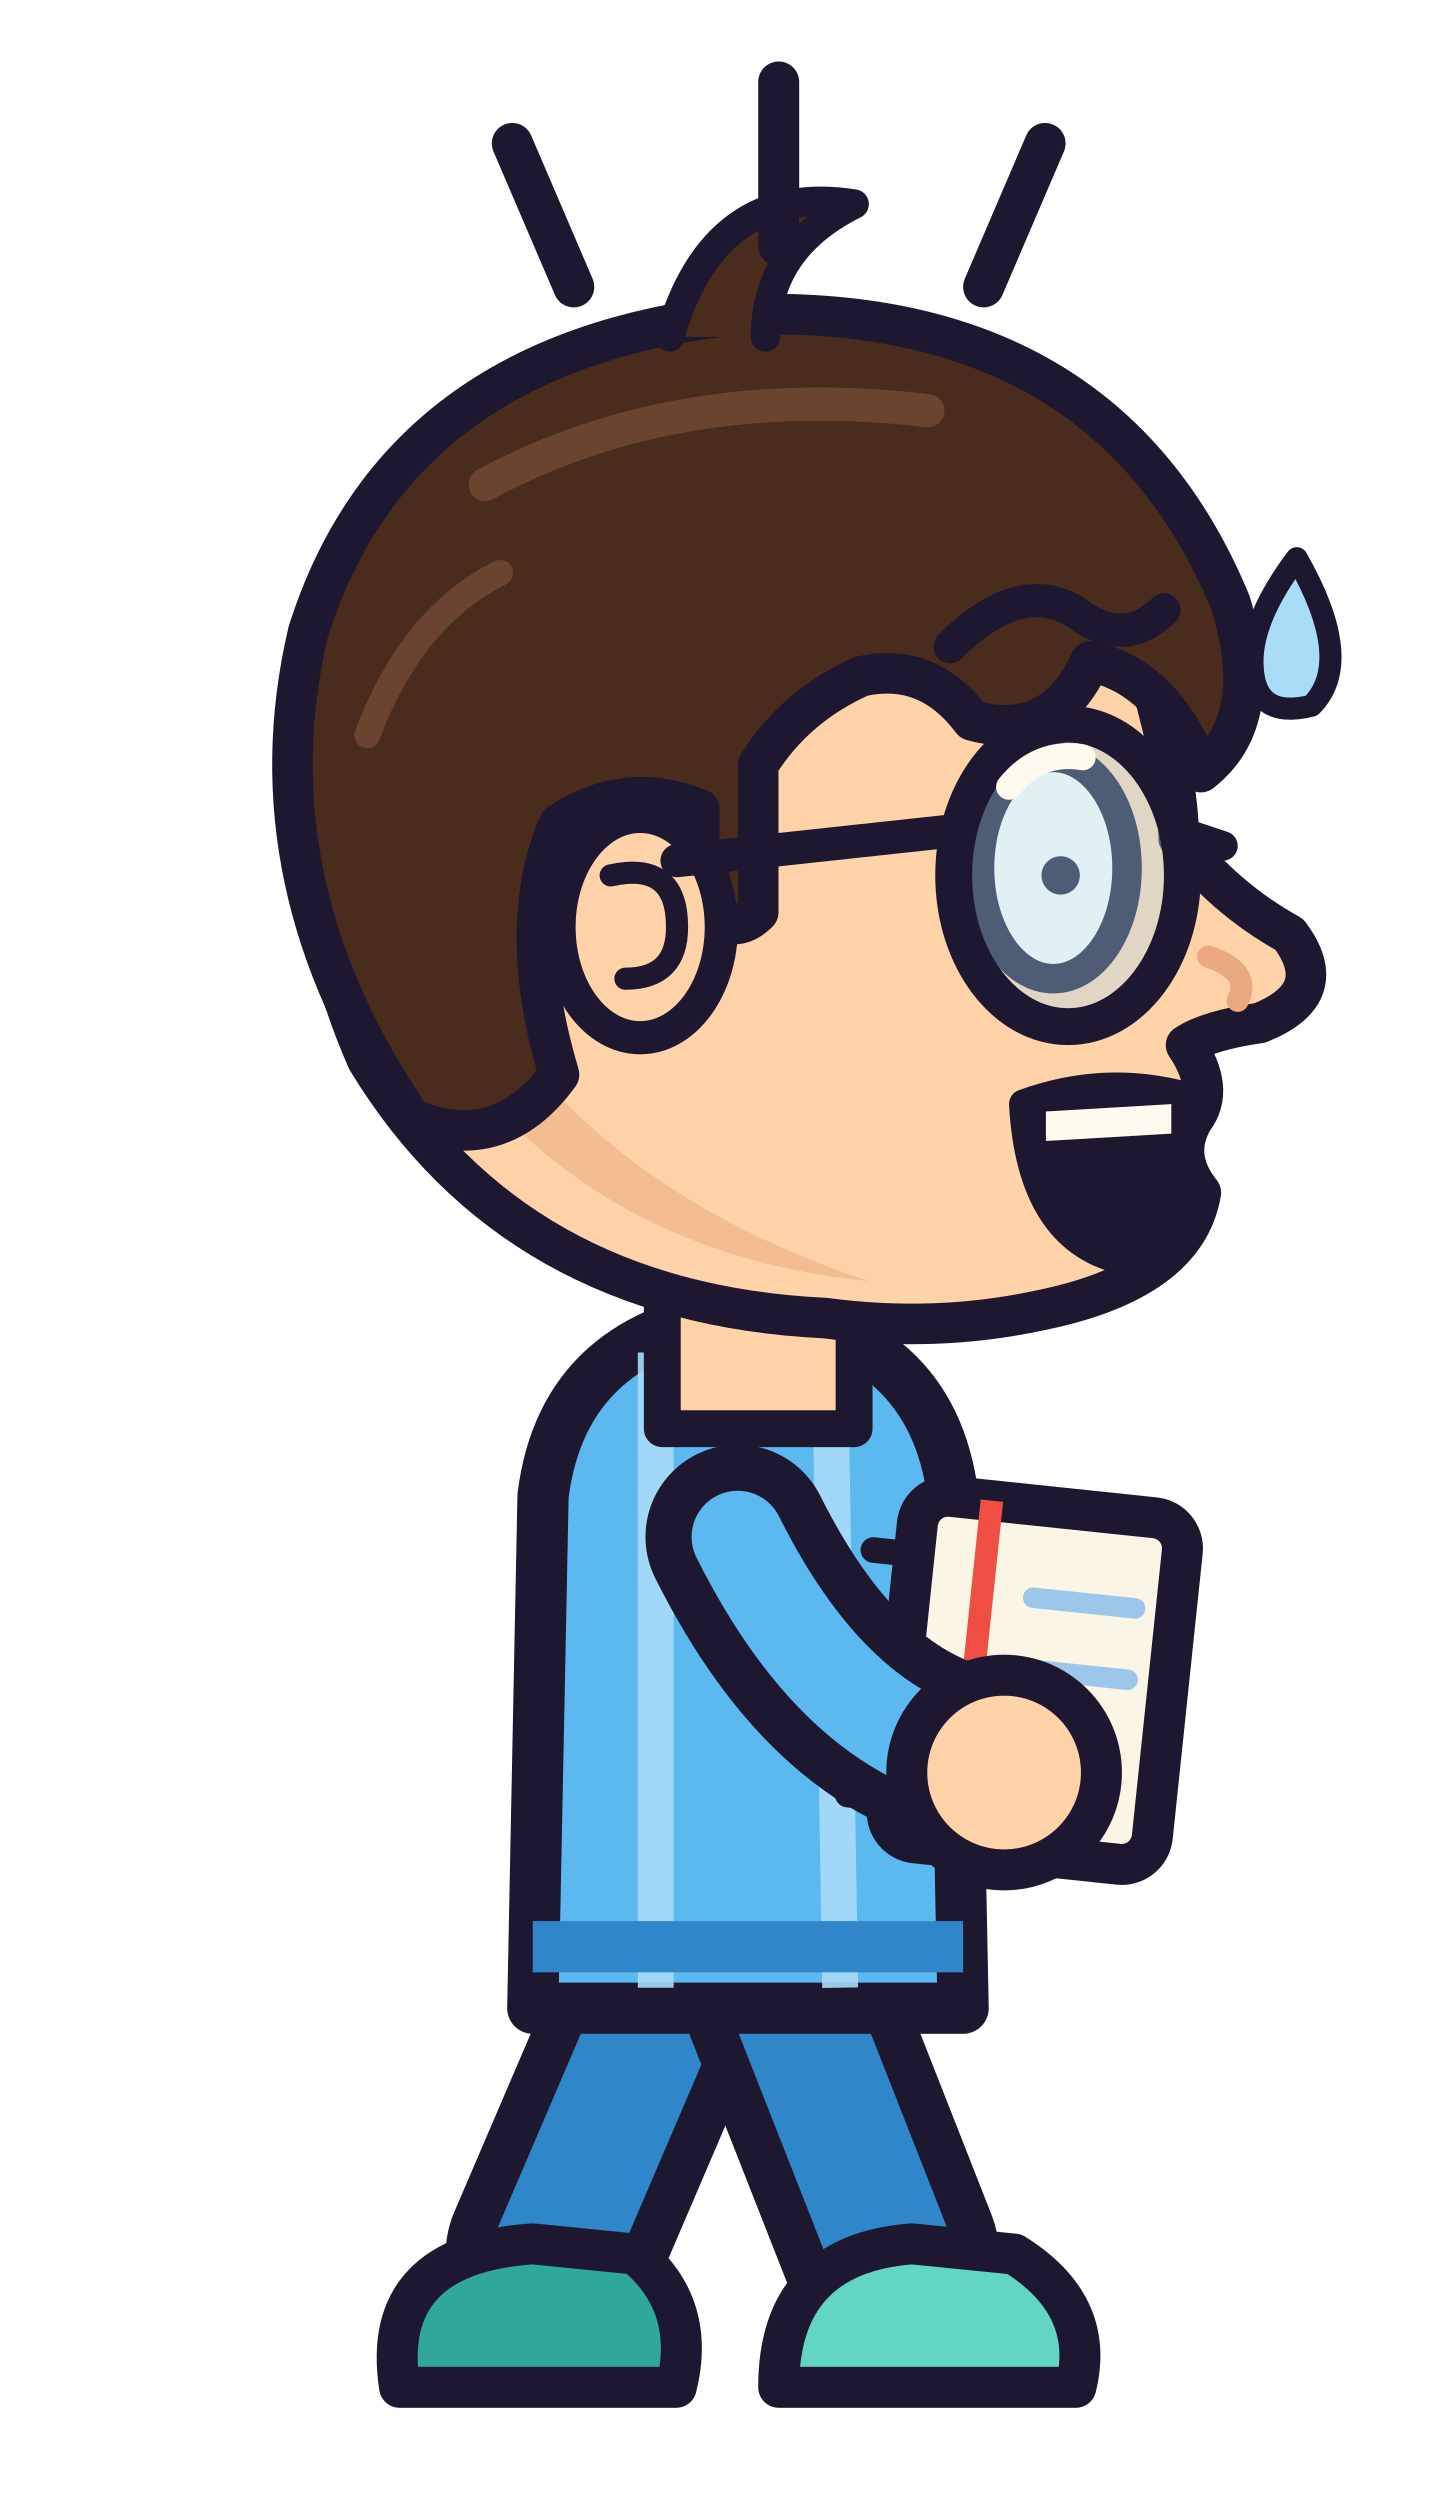
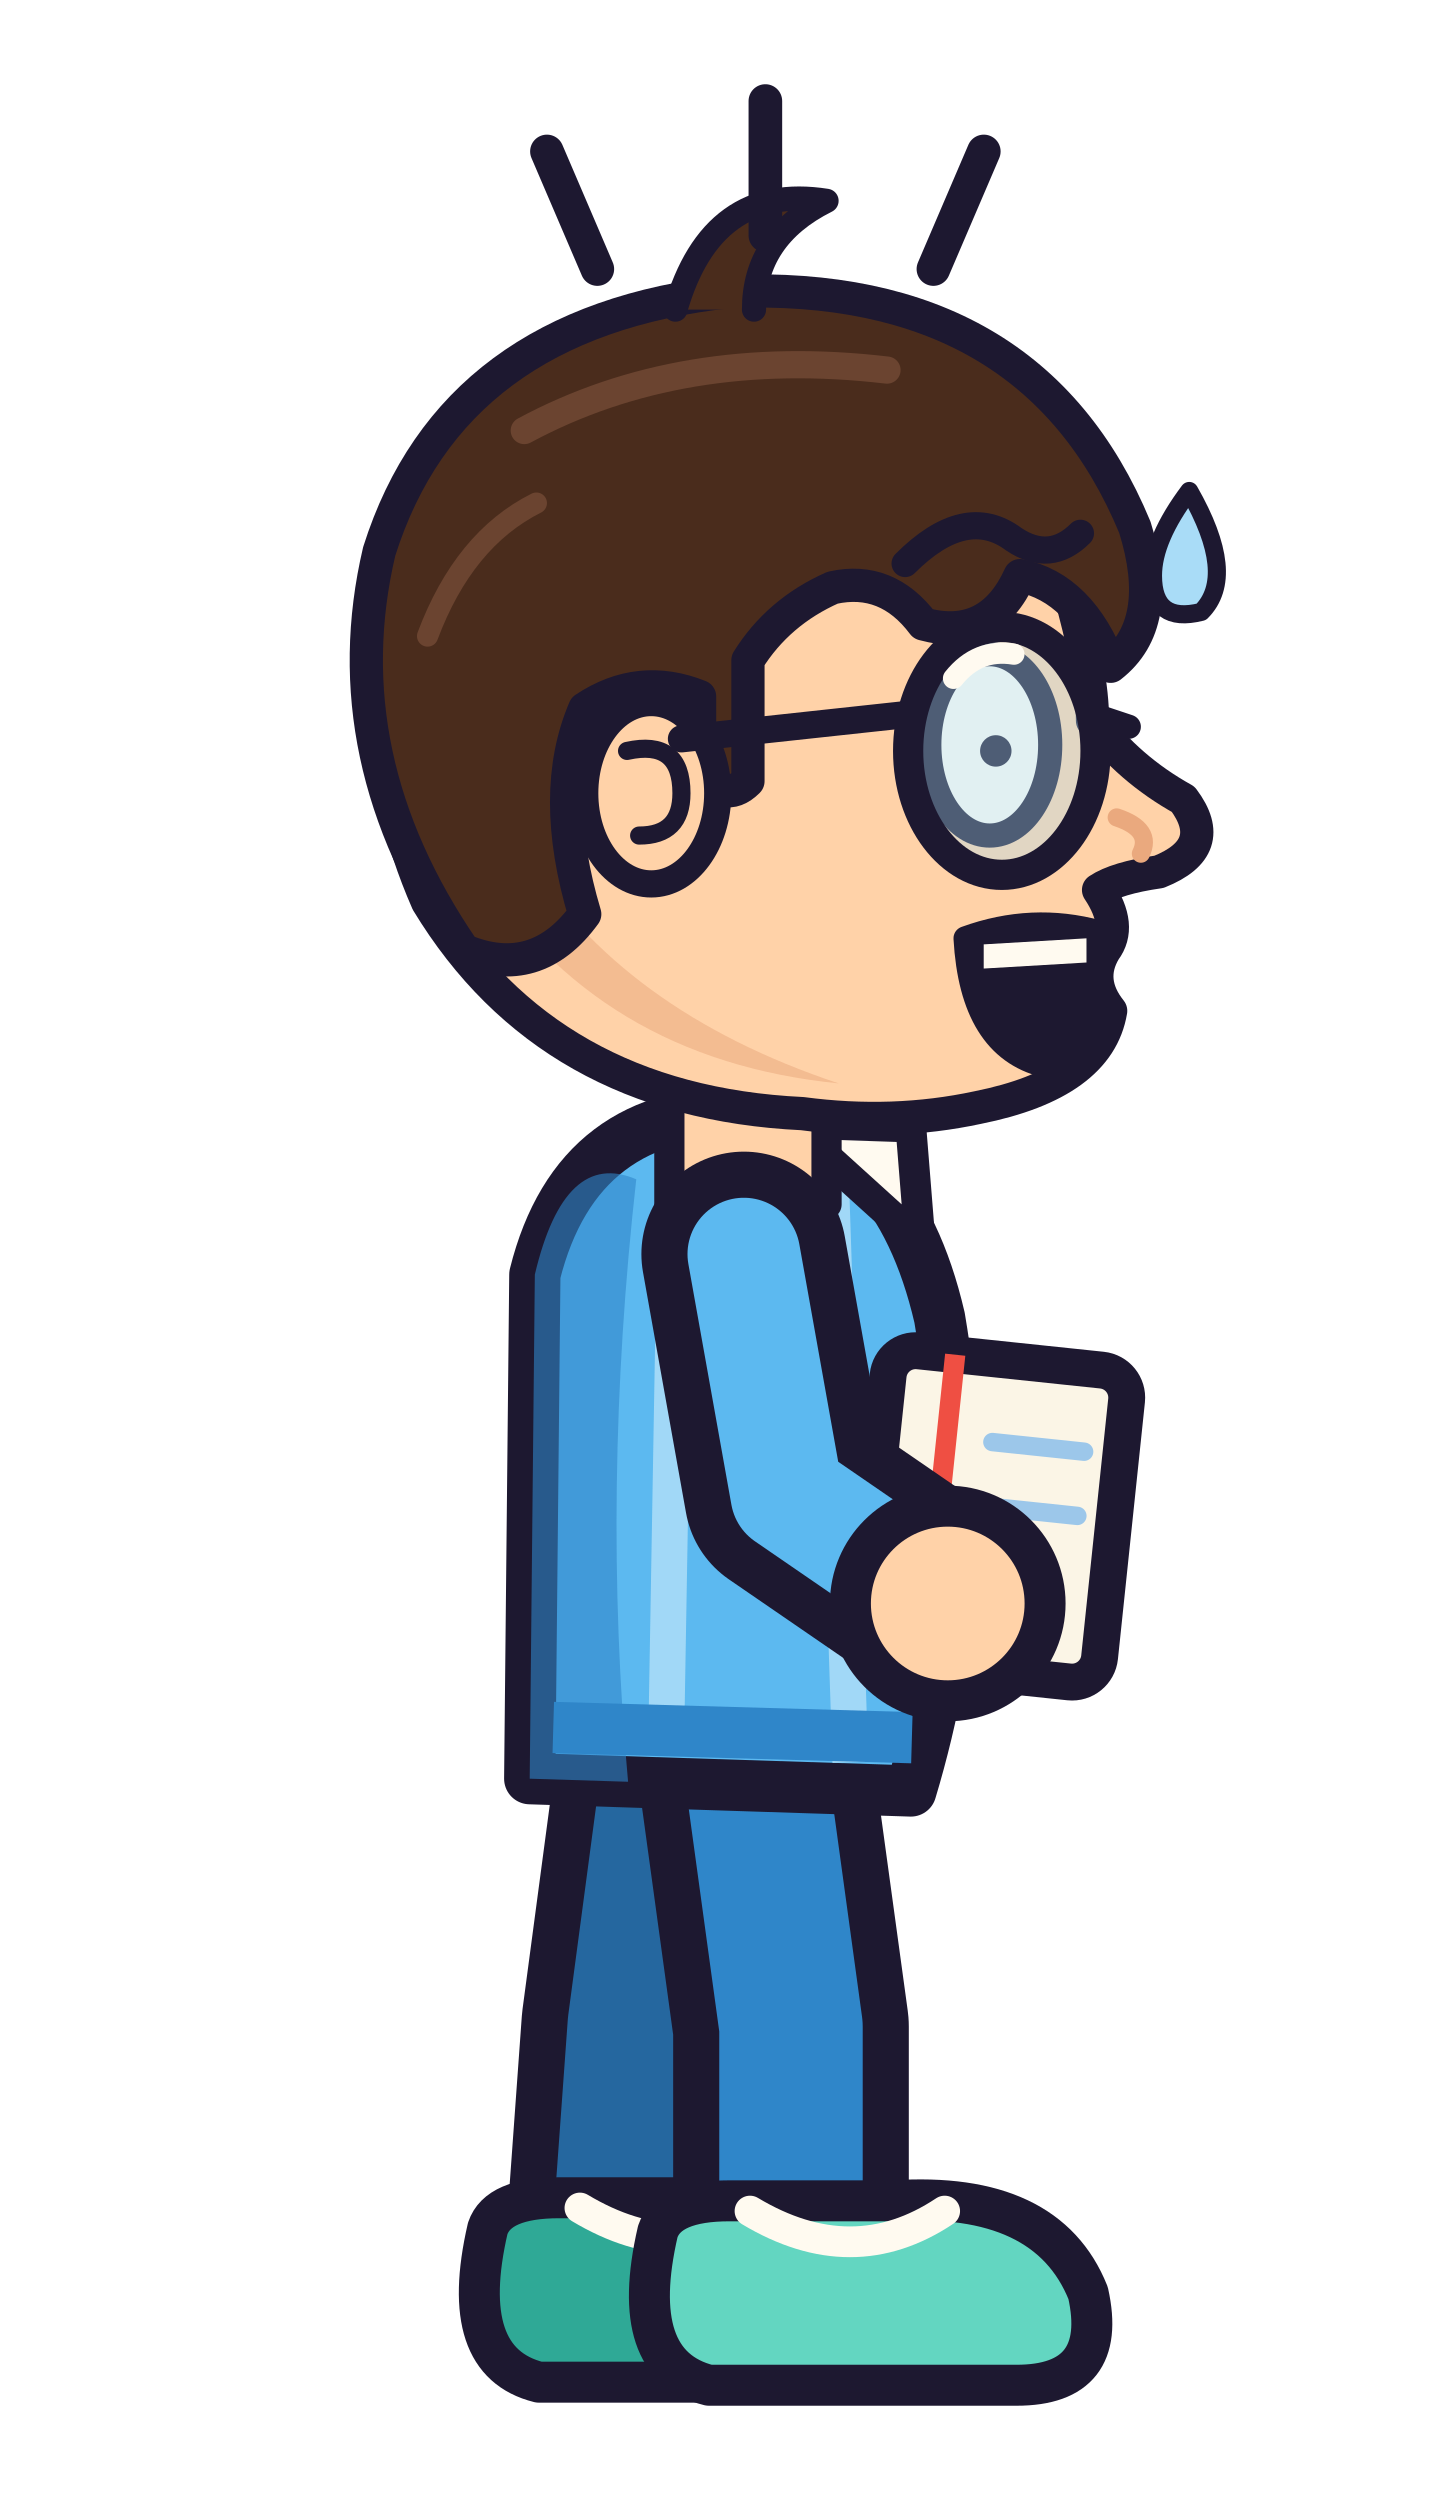
<svg xmlns="http://www.w3.org/2000/svg" width="142" height="244" viewBox="4 -24 142 244">
-   <path d="M70 168 L58 196" fill="none" stroke="#1d1830" stroke-width="21" stroke-linecap="round" stroke-linejoin="round" />
-   <path d="M70 168 L58 196" fill="none" stroke="#2f86c9" stroke-width="12" stroke-linecap="round" stroke-linejoin="round" />
-   <path d="M43 209 Q41 196 56 195 L66 196 Q72 201 70 209 Z" fill="#2fa996" stroke="#1d1830" stroke-width="4" stroke-linejoin="round" stroke-linecap="round" />
-   <path d="M80 168 L91 196" fill="none" stroke="#1d1830" stroke-width="21" stroke-linecap="round" stroke-linejoin="round" />
-   <path d="M80 168 L91 196" fill="none" stroke="#2f86c9" stroke-width="12" stroke-linecap="round" stroke-linejoin="round" />
-   <path d="M80 209 Q80 196 93 195 L103 196 Q111 201 109 209 Z" fill="#63d6c1" stroke="#1d1830" stroke-width="4" stroke-linejoin="round" stroke-linecap="round" />
-   <path d="M57 122 Q59 106 77 104 Q95 106 97 122 L98 172 L56 172 Z" fill="#5cb9f0" stroke="#1d1830" stroke-width="5" stroke-linejoin="round" stroke-linecap="round" />
-   <path d="M68 108 L68 170 M85 108 L86 170" stroke="#a9dcf7" stroke-width="3.5" opacity="0.9" />
-   <path d="M56 166 L98 166" stroke="#2f86c9" stroke-width="5" />
-   <g transform="translate(105 140) rotate(6)">
-     <rect x="-13" y="-17" width="26" height="34" rx="3" fill="#fbf5e6" stroke="#1d1830" stroke-width="4" stroke-linejoin="round" stroke-linecap="round" />
-     <path d="M-6 -17 L-6 17" stroke="#ef4f43" stroke-width="2.2" />
-     <path d="M-1 -8 L9 -8 M-1 -1 L9 -1 M-1 6 L7 6" stroke="#9cc7ea" stroke-width="2" stroke-linecap="round" />
-     <path d="M-13 -11 L-17 -11 M-13 -3 L-17 -3 M-13 5 L-17 5 M-13 13 L-17 13" stroke="#1d1830" stroke-width="2.5" stroke-linecap="round" />
+   <path d="M70 146.6 L66.4 173.6 L64.6 198.5" fill="none" stroke="#1d1830" stroke-width="23" stroke-linecap="round" stroke-linejoin="round" />
+   <path d="M70 146.6 L66.4 173.6 L64.6 198.5" fill="none" stroke="#25679f" stroke-width="14" stroke-linecap="round" stroke-linejoin="round" />
+   <g transform="translate(64.6 198.5)">
+     <path d="M-13 -5 Q-16 8 -8 10 L22 10 Q31 10 29 1 Q25 -9 10 -8 L-6 -8 Q-12 -8 -13 -5 Z" fill="#2fa996" stroke="#1d1830" stroke-width="4" stroke-linejoin="round" stroke-linecap="round" />
+     <path d="M-4 -7 Q6 -1 15 -7" fill="none" stroke="#fffaf0" stroke-width="3" stroke-linecap="round" />
  </g>
-   <path d="M76 126 Q86 146 101 148" fill="none" stroke="#1d1830" stroke-width="18" stroke-linecap="round" stroke-linejoin="round" />
-   <path d="M76 126 Q86 146 101 148" fill="none" stroke="#5cb9f0" stroke-width="9" stroke-linecap="round" stroke-linejoin="round" />
-   <circle cx="102" cy="149" r="9.5" fill="#ffd2a8" stroke="#1d1830" stroke-width="4" stroke-linejoin="round" stroke-linecap="round" />
-   <g transform="translate(78 114) scale(0.72) translate(-103 -180)">
+   <path d="M77.5 146.8 L81.2 173.8 L81.2 198.8" fill="none" stroke="#1d1830" stroke-width="23" stroke-linecap="round" stroke-linejoin="round" />
+   <path d="M77.5 146.8 L81.2 173.8 L81.2 198.8" fill="none" stroke="#2f86c9" stroke-width="14" stroke-linecap="round" stroke-linejoin="round" />
+   <g transform="translate(81.2 198.8)">
+     <path d="M-13 -5 Q-16 8 -8 10 L22 10 Q31 10 29 1 Q25 -9 10 -8 L-6 -8 Q-12 -8 -13 -5 Z" fill="#63d6c1" stroke="#1d1830" stroke-width="4" stroke-linejoin="round" stroke-linecap="round" />
+     <path d="M-4 -7 Q6 -1 15 -7" fill="none" stroke="#fffaf0" stroke-width="3" stroke-linecap="round" />
+   </g>
+   <path d="M55.7 149.6 L92.9 150.8 Q99.7 128.2 95.7 104.6 Q91.5 86.5 77.2 84.5 Q60.3 84 56.2 100.4 Z" fill="#5cb9f0" stroke="#1d1830" stroke-width="5" stroke-linejoin="round" stroke-linecap="round" />
+   <path d="M70 89 L69 147 M85 88 L87 148" stroke="#a9dcf7" stroke-width="3.5" opacity="0.9" />
+   <path d="M55.7 149.6 L65.3 149.9 Q62.7 121.4 66.1 91.1 Q59.1 88.1 56.2 100.4 Z" fill="#2f86c9" opacity="0.6" />
+   <path d="M58 144.6 L93 145.6" stroke="#2f86c9" stroke-width="5" />
+   <path d="M81 85.6 L93.8 97.2 L92.9 86 Z" fill="#fffaf0" stroke="#1d1830" stroke-width="3" stroke-linejoin="round" stroke-linecap="round" />
+   <g transform="translate(77 90) scale(0.59) translate(-103 -176)">
    <path d="M90 146 L90 182 L116 182 L116 146 Z" fill="#ffd2a8" stroke="#1d1830" stroke-width="5" stroke-linejoin="round" stroke-linecap="round" />
    <path d="M93 150 L113 150 L113 160 Q102 166 93 158 Z" fill="#eaa97e" opacity="0.7" />
    <path d="M112 167 Q70 165 50 132 Q36 100 50 70 Q70 40 104 40 Q146 42 156 80 Q160 94 160 102 Q166 110 175 115 Q181 123 171 127 Q164 128 161 130 Q165 136 162 140 Q159 145 163 150 Q161 162 141 166 Q127 169 112 167 Z" fill="#ffd2a8" stroke="#1d1830" stroke-width="5.5" stroke-linejoin="round" stroke-linecap="round" />
    <path d="M58 126 Q78 158 118 162 Q82 150 66 124 Z" fill="#eaa97e" opacity="0.55" />
    <path d="M164 118 Q170 120 168 124" fill="none" stroke="#eaa97e" stroke-width="3" stroke-linecap="round" />
    <path d="M56 140 Q34 108 42 74 Q54 36 100 31 Q150 29 167 70 Q172 86 163 93 Q158 80 148 78 Q143 89 132 86 Q126 78 117 80 Q108 84 103 92 L103 112 Q99 116 95 110 L95 98 Q85 94 76 100 Q70 114 76 134 Q68 145 56 140 Z" fill="#4a2c1c" stroke="#1d1830" stroke-width="5.5" stroke-linejoin="round" stroke-linecap="round" />
    <path d="M91 34 Q97 13 116 16 Q104 22 104 34" fill="#4a2c1c" stroke="#1d1830" stroke-width="4" stroke-linejoin="round" stroke-linecap="round" />
    <path d="M66 54 Q92 40 126 44" fill="none" stroke="#6b4430" stroke-width="4.5" stroke-linecap="round" />
    <path d="M50 88 Q56 72 68 66" fill="none" stroke="#6b4430" stroke-width="3.5" stroke-linecap="round" />
    <ellipse cx="87" cy="114" rx="11" ry="15" fill="#ffd2a8" stroke="#1d1830" stroke-width="4.5" stroke-linejoin="round" stroke-linecap="round" />
    <path d="M83 107 Q92 105 92 114 Q92 121 85 121" fill="none" stroke="#1d1830" stroke-width="3" stroke-linejoin="round" stroke-linecap="round" />
    <ellipse cx="143" cy="106" rx="10" ry="15" fill="#fffaf0" stroke="#1d1830" stroke-width="4" stroke-linejoin="round" stroke-linecap="round" />
    <circle cx="144" cy="107" r="2.6" fill="#1d1830" />
    <path d="M129 101 L92 105" fill="none" stroke="#1d1830" stroke-width="4.5" stroke-linejoin="round" stroke-linecap="round" />
    <ellipse cx="145" cy="107" rx="15.5" ry="20.5" fill="#a9dcf7" fill-opacity="0.35" stroke="#1d1830" stroke-width="5" stroke-linejoin="round" stroke-linecap="round" />
    <path d="M160 101 L166 103" stroke="#1d1830" stroke-width="4" stroke-linejoin="round" stroke-linecap="round" />
    <path d="M137 95 Q141 90 147 91" fill="none" stroke="#fffaf0" stroke-width="3.5" stroke-linecap="round" />
    <path d="M129 76 Q139 66 147 72 Q153 76 158 71" fill="none" stroke="#1d1830" stroke-width="4.5" stroke-linejoin="round" stroke-linecap="round" />
    <path d="M139 138 Q150 134 161 137 Q163 154 152 159 Q140 156 139 138 Z" fill="#1d1830" stroke="#1d1830" stroke-width="4" stroke-linejoin="round" stroke-linecap="round" />
    <path d="M142 139 L159 138 L159 142 L142 143 Z" fill="#fffaf0" />
    <path d="M176 64 Q184 78 178 84 Q170 86 170 78 Q170 72 176 64 Z" fill="#a9dcf7" stroke="#1d1830" stroke-width="3" stroke-linejoin="round" stroke-linecap="round" />
  </g>
-   <path d="M60 4 L54 -10 M80 0 L80 -16 M100 4 L106 -10" fill="none" stroke="#1d1830" stroke-width="4" stroke-linejoin="round" stroke-linecap="round" />
+   <g transform="translate(101 124) rotate(6) scale(0.9)">
+     <rect x="-13" y="-17" width="26" height="34" rx="3" fill="#fbf5e6" stroke="#1d1830" stroke-width="4" stroke-linejoin="round" stroke-linecap="round" />
+     <path d="M-6 -17 L-6 17" stroke="#ef4f43" stroke-width="2.2" />
+     <path d="M-1 -8 L9 -8 M-1 -1 L9 -1 M-1 6 L7 6" stroke="#9cc7ea" stroke-width="2" stroke-linecap="round" />
+     <path d="M-13 -11 L-17 -11 M-13 -3 L-17 -3 M-13 5 L-17 5 M-13 13 L-17 13" stroke="#1d1830" stroke-width="2.5" stroke-linecap="round" />
+   </g>
+   <path d="M76.6 98.4 L80.8 121.9 L95.5 132" fill="none" stroke="#1d1830" stroke-width="20" stroke-linecap="round" stroke-linejoin="round" />
+   <path d="M76.6 98.4 L80.8 121.9 L95.5 132" fill="none" stroke="#5cb9f0" stroke-width="11" stroke-linecap="round" stroke-linejoin="round" />
+   <circle cx="96.5" cy="132.5" r="9.5" fill="#ffd2a8" stroke="#1d1830" stroke-width="4" stroke-linejoin="round" stroke-linecap="round" />
+   <g transform="translate(78.7 -4.3) scale(0.82) translate(-80 4)">
+     <path d="M60 4 L54 -10 M80 0 L80 -16 M100 4 L106 -10" fill="none" stroke="#1d1830" stroke-width="4" stroke-linejoin="round" stroke-linecap="round" />
+   </g>
</svg>
